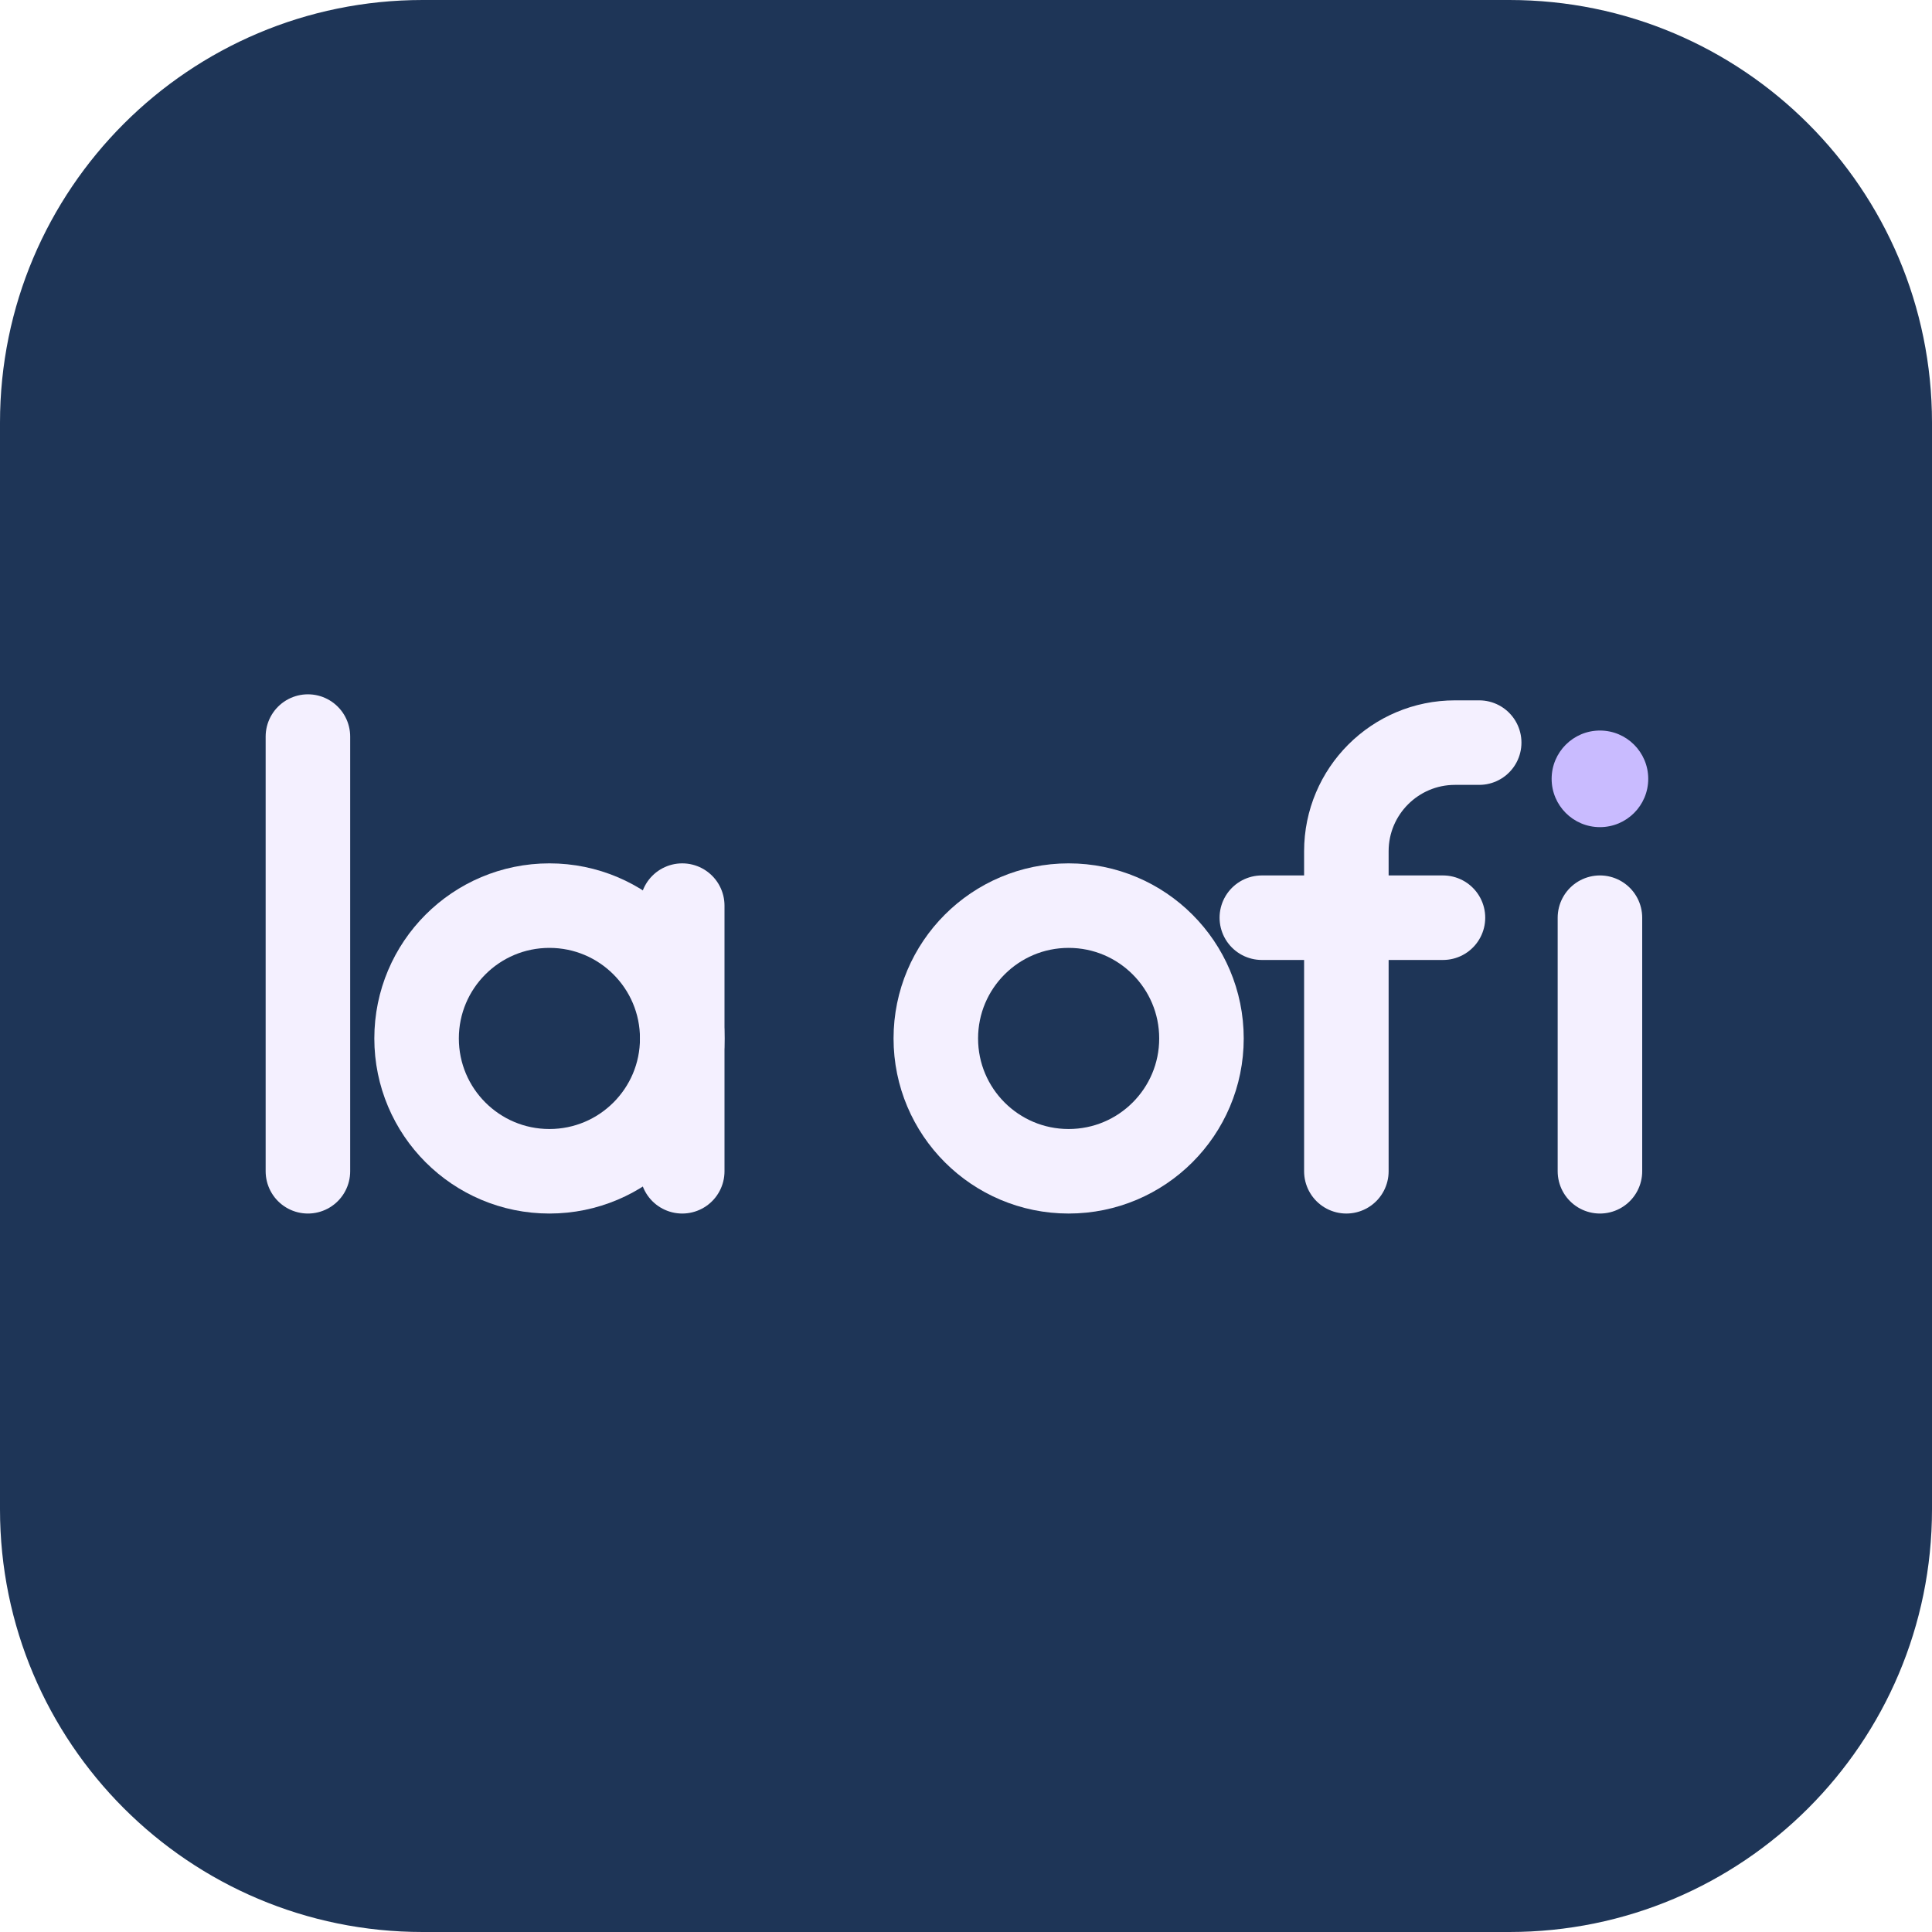
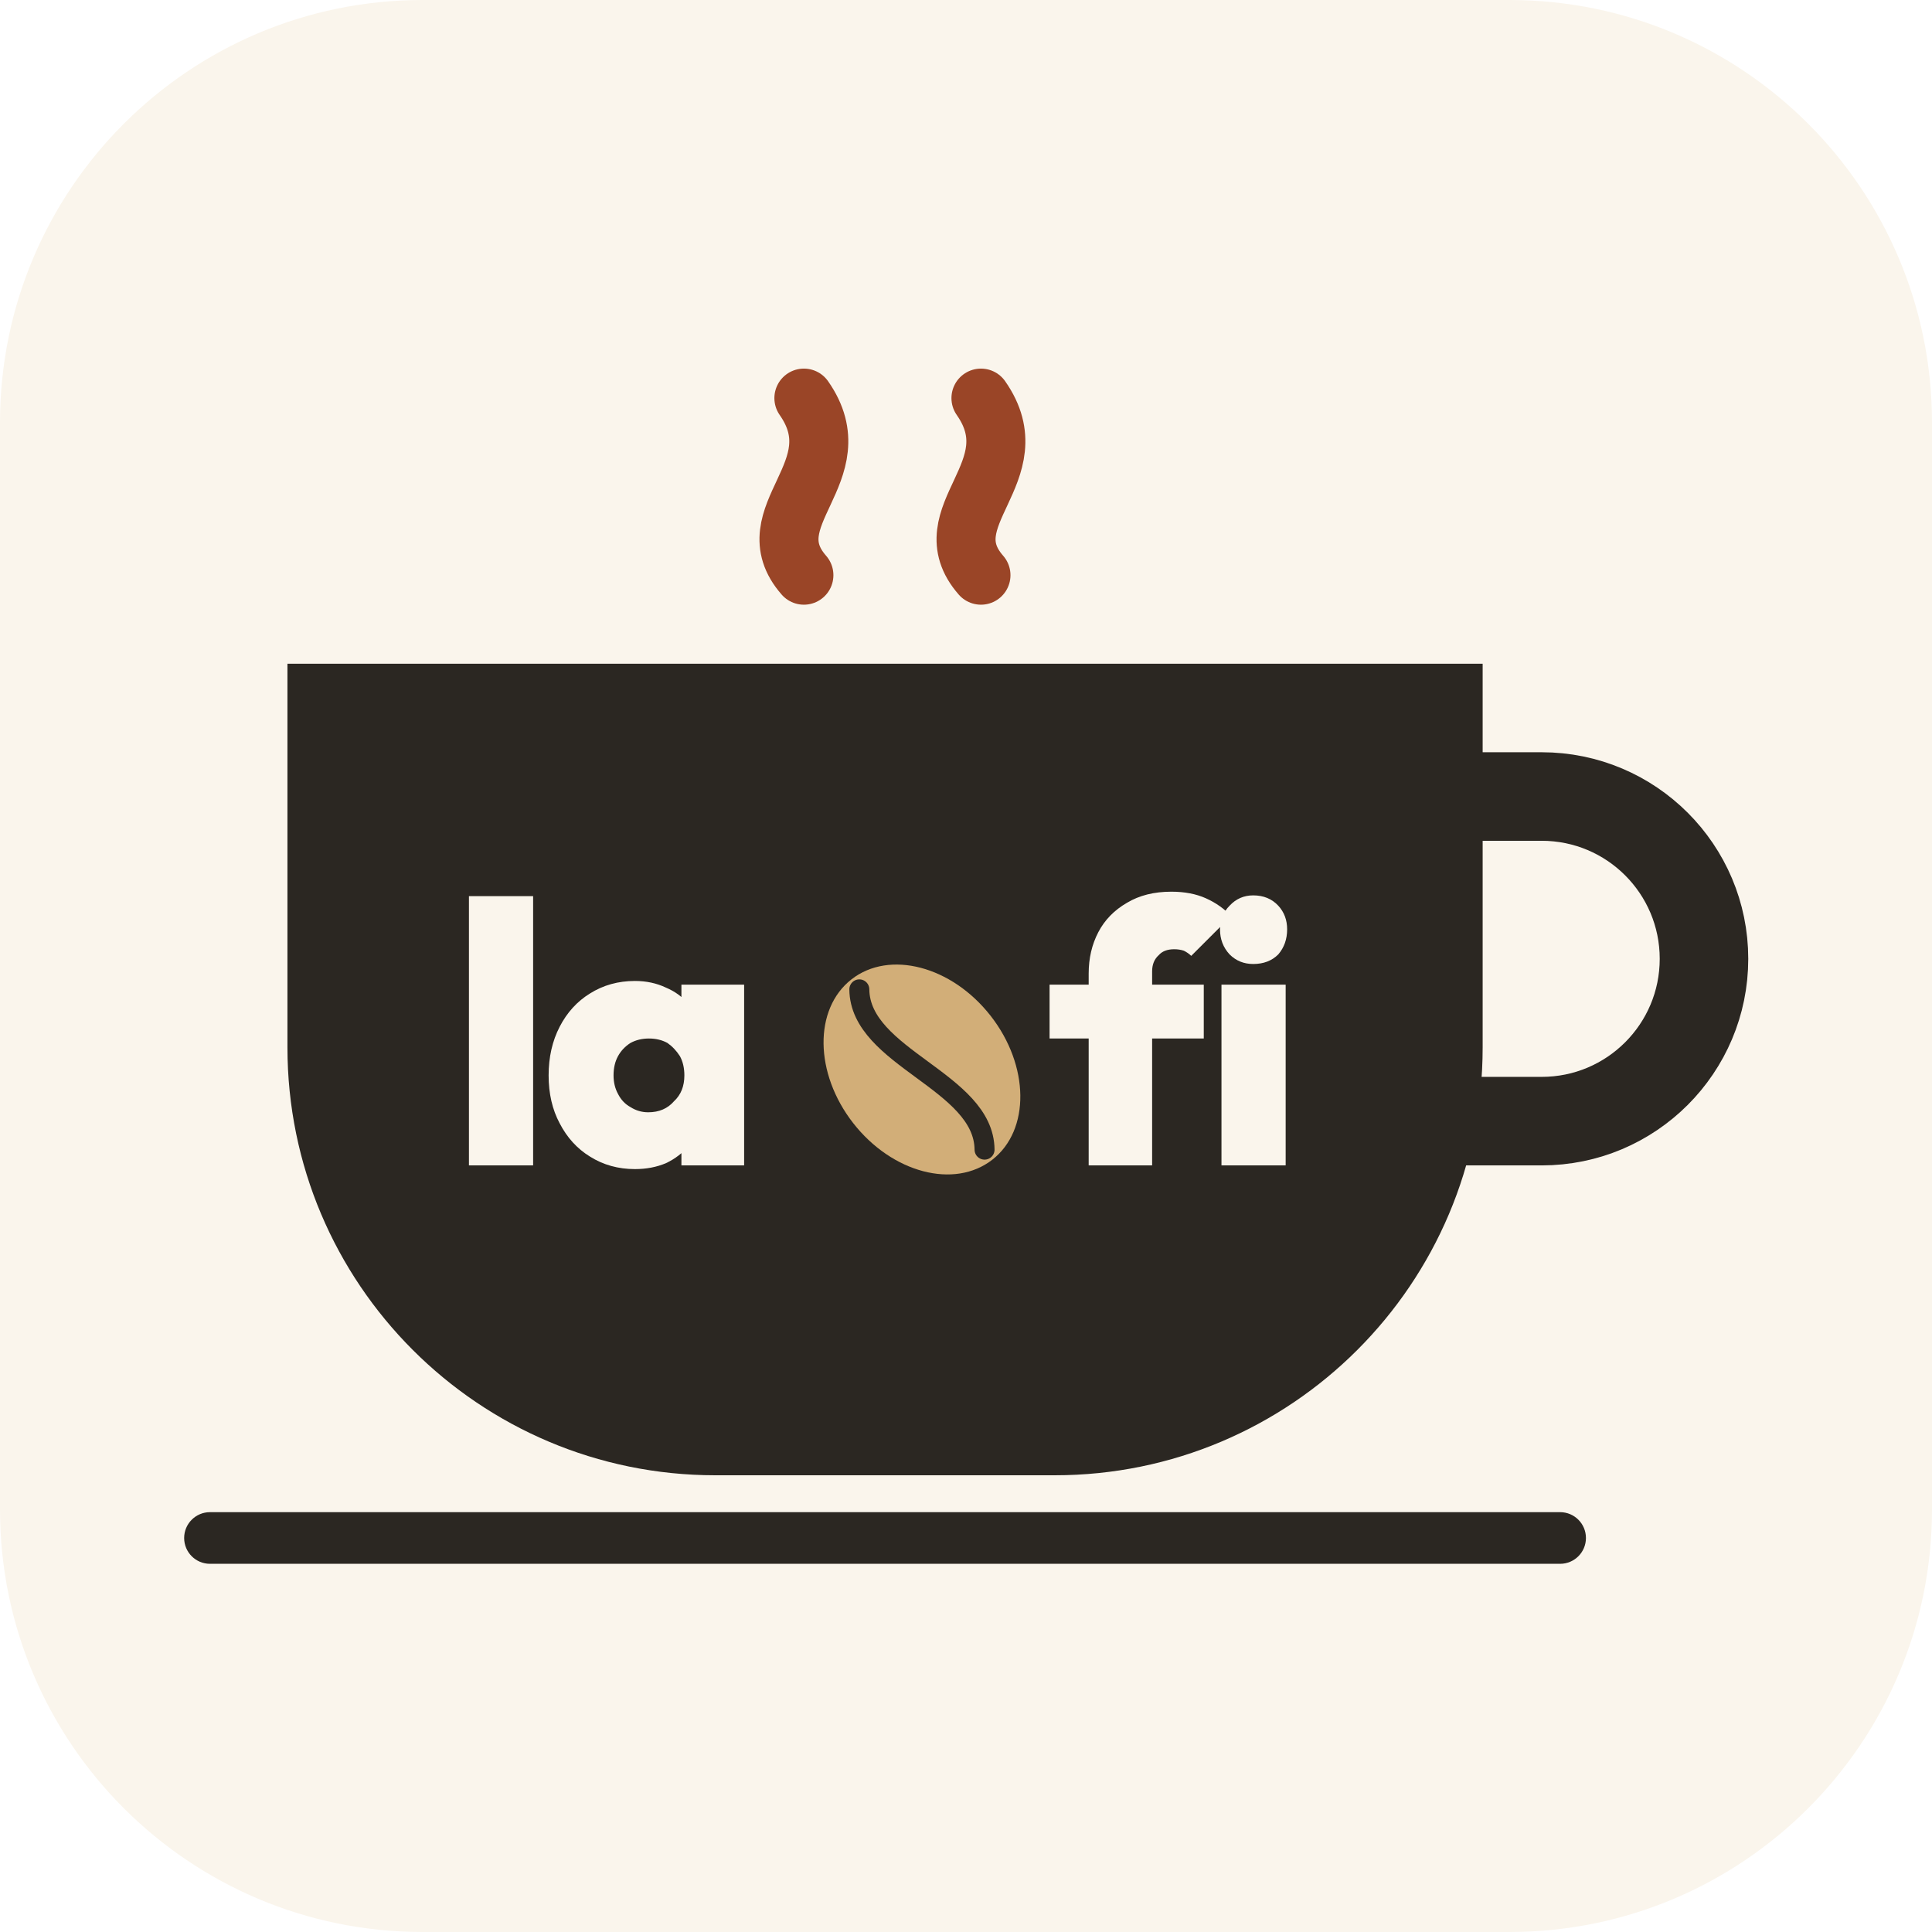
<svg xmlns="http://www.w3.org/2000/svg" viewBox="0 0 64 64">
-   <rect width="64" height="64" rx="14" fill="#1E3557" />
-   <g transform="translate(8.2 22.6) scale(0.4)" fill="none" stroke="#F4F0FF" stroke-width="7" stroke-linecap="round" stroke-linejoin="round">
-     <path d="M5 4.5V40.5" />
-     <circle cx="25" cy="29.5" r="11" />
-     <path d="M36 18.5V40.5" />
-     <circle cx="68" cy="29.5" r="11" />
-     <path d="M91 40.5V14a9 9 0 0 1 9-9h2" />
-     <path d="M84 19.5h15" />
-     <path d="M112 19.5V40.5" />
-     <circle cx="112" cy="8" r="4" fill="#C9BBFF" stroke="none" />
+   <rect width="64" height="64" rx="14" fill="#FAF5EC" />
+   <g transform="translate(2.19 8.30) scale(0.2444)">
+     <path d="M100 44c-7-8 7-14 0-24M124 44c-7-8 7-14 0-24" fill="none" stroke="#9A4527" stroke-width="8" stroke-linecap="round" />
+     <path d="M190 74h10a22 22 0 0 1 0 44h-12" fill="none" stroke="#2B2722" stroke-width="12" />
+     <path d="M30 56H192V108A58 58 0 0 1 134 166H88A58 58 0 0 1 30 108Z" fill="#2B2722" />
+     <path d="M54.6 124V87.5H63.3V124ZM77.1 124.5Q73.7 124.5 71 122.8Q68.4 121.2 66.9 118.3Q65.4 115.5 65.4 111.8Q65.4 108.1 66.9 105.2Q68.4 102.3 71 100.7Q73.7 99 77.1 99Q79.4 99 81.3 99.9Q83.2 100.7 84.4 102.2Q85.6 103.7 85.9 105.6V117.9Q85.6 119.8 84.4 121.3Q83.2 122.8 81.3 123.7Q79.4 124.5 77.1 124.5ZM78.9 116.8Q81.1 116.8 82.4 115.3Q83.8 114 83.8 111.8Q83.8 110.3 83.2 109.2Q82.5 108.1 81.5 107.4Q80.4 106.8 79 106.8Q77.6 106.8 76.5 107.4Q75.4 108.1 74.8 109.2Q74.2 110.3 74.2 111.8Q74.2 113.2 74.8 114.3Q75.4 115.5 76.5 116.1Q77.6 116.8 78.9 116.8ZM83.4 124V117.5L84.6 111.5L83.4 105.5V99.5H91.9V124Z" fill="#FAF5EC" />
+     <path d="M138.6 124V98Q138.6 94.9 139.9 92.4Q141.2 89.9 143.8 88.4Q146.3 86.9 149.8 86.9Q152.5 86.9 154.5 87.8Q156.5 88.7 157.9 90.2L152.5 95.6Q152.1 95.2 151.5 94.9Q150.9 94.7 150.2 94.7Q148.8 94.7 148.1 95.5Q147.2 96.3 147.2 97.7V124ZM133.3 106.8V99.5H154.2V106.8ZM156.6 124V99.5H165.3V124ZM160.9 96.7Q159 96.7 157.7 95.4Q156.4 94 156.4 92Q156.4 90.1 157.7 88.8Q159 87.4 160.9 87.4Q163 87.4 164.3 88.8Q165.5 90.1 165.5 92Q165.5 94 164.3 95.4Q163 96.7 160.9 96.7Z" fill="#FAF5EC" />
+     <g transform="translate(100 95) scale(1.2308) rotate(-38 13 13)">
+       <ellipse cx="13" cy="13" rx="9.6" ry="12.6" fill="#D2AE78" />
+       <path d="M13 1.8c-4.6 6 4.6 16.4 0 22.4" fill="none" stroke="#2B2722" stroke-width="2.2" stroke-linecap="round" />
+     </g>
+     <rect x="16" y="171" width="190" height="7" rx="3.5" fill="#2B2722" />
  </g>
</svg>
